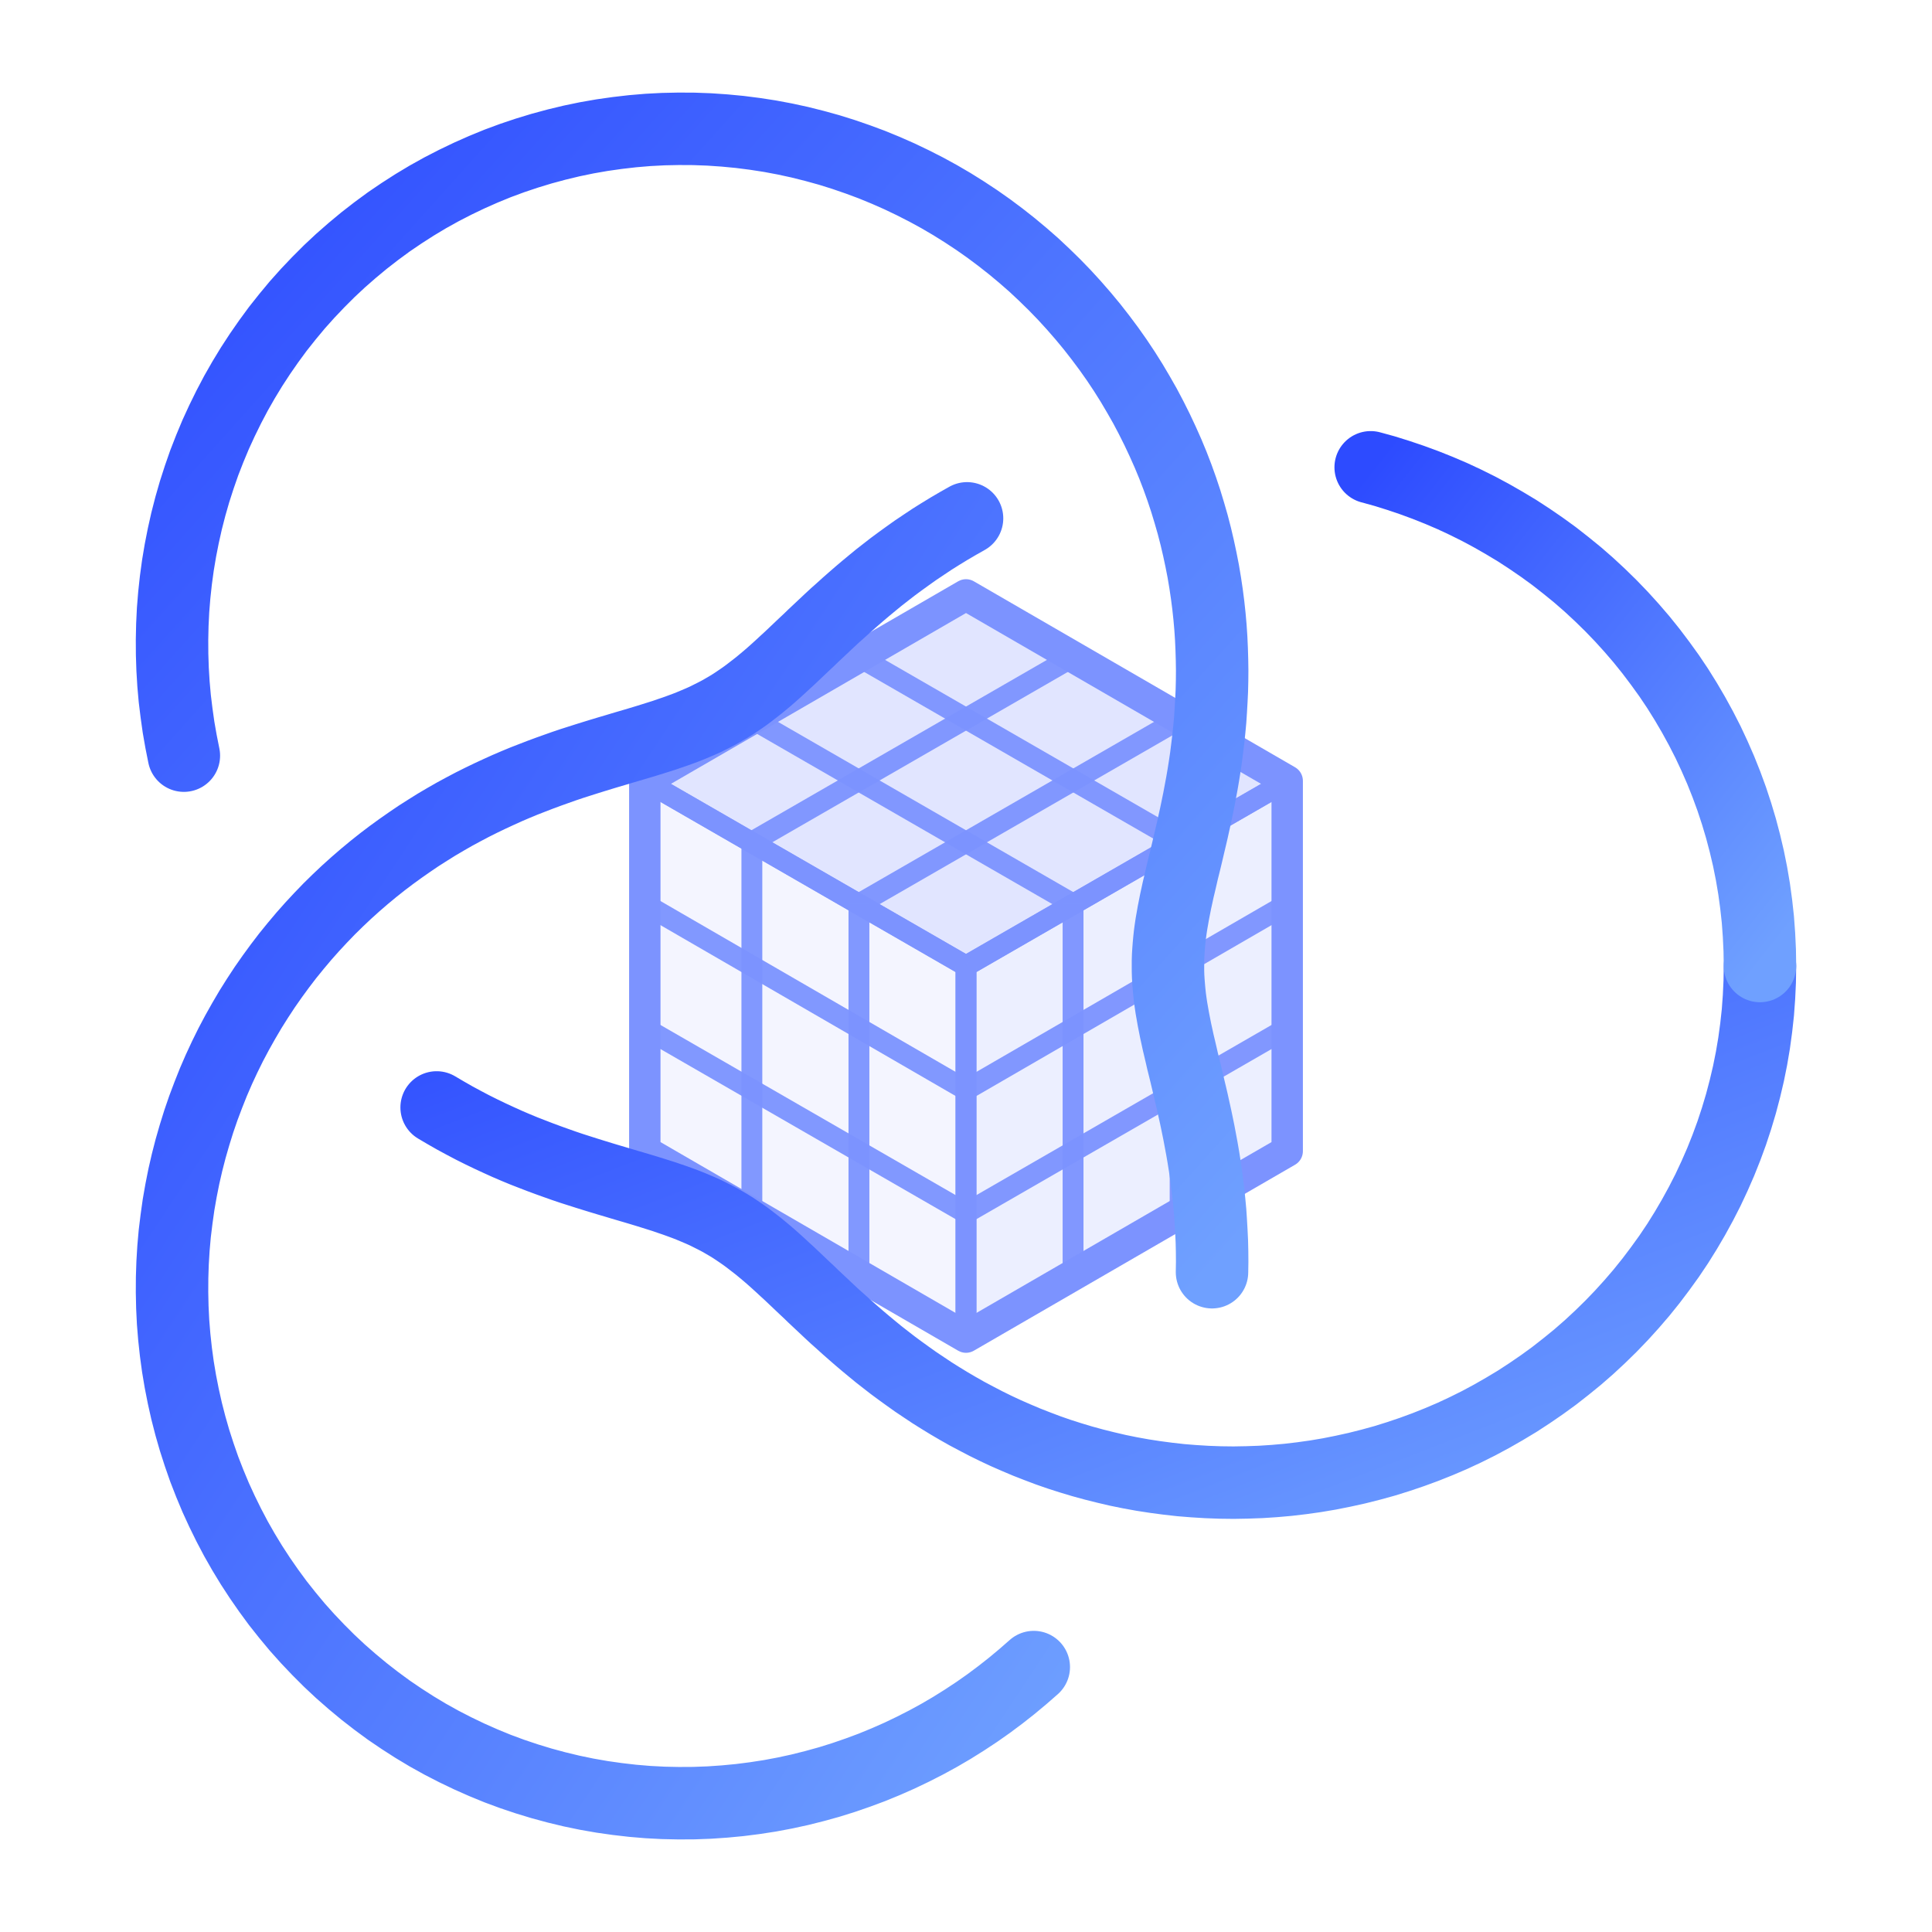
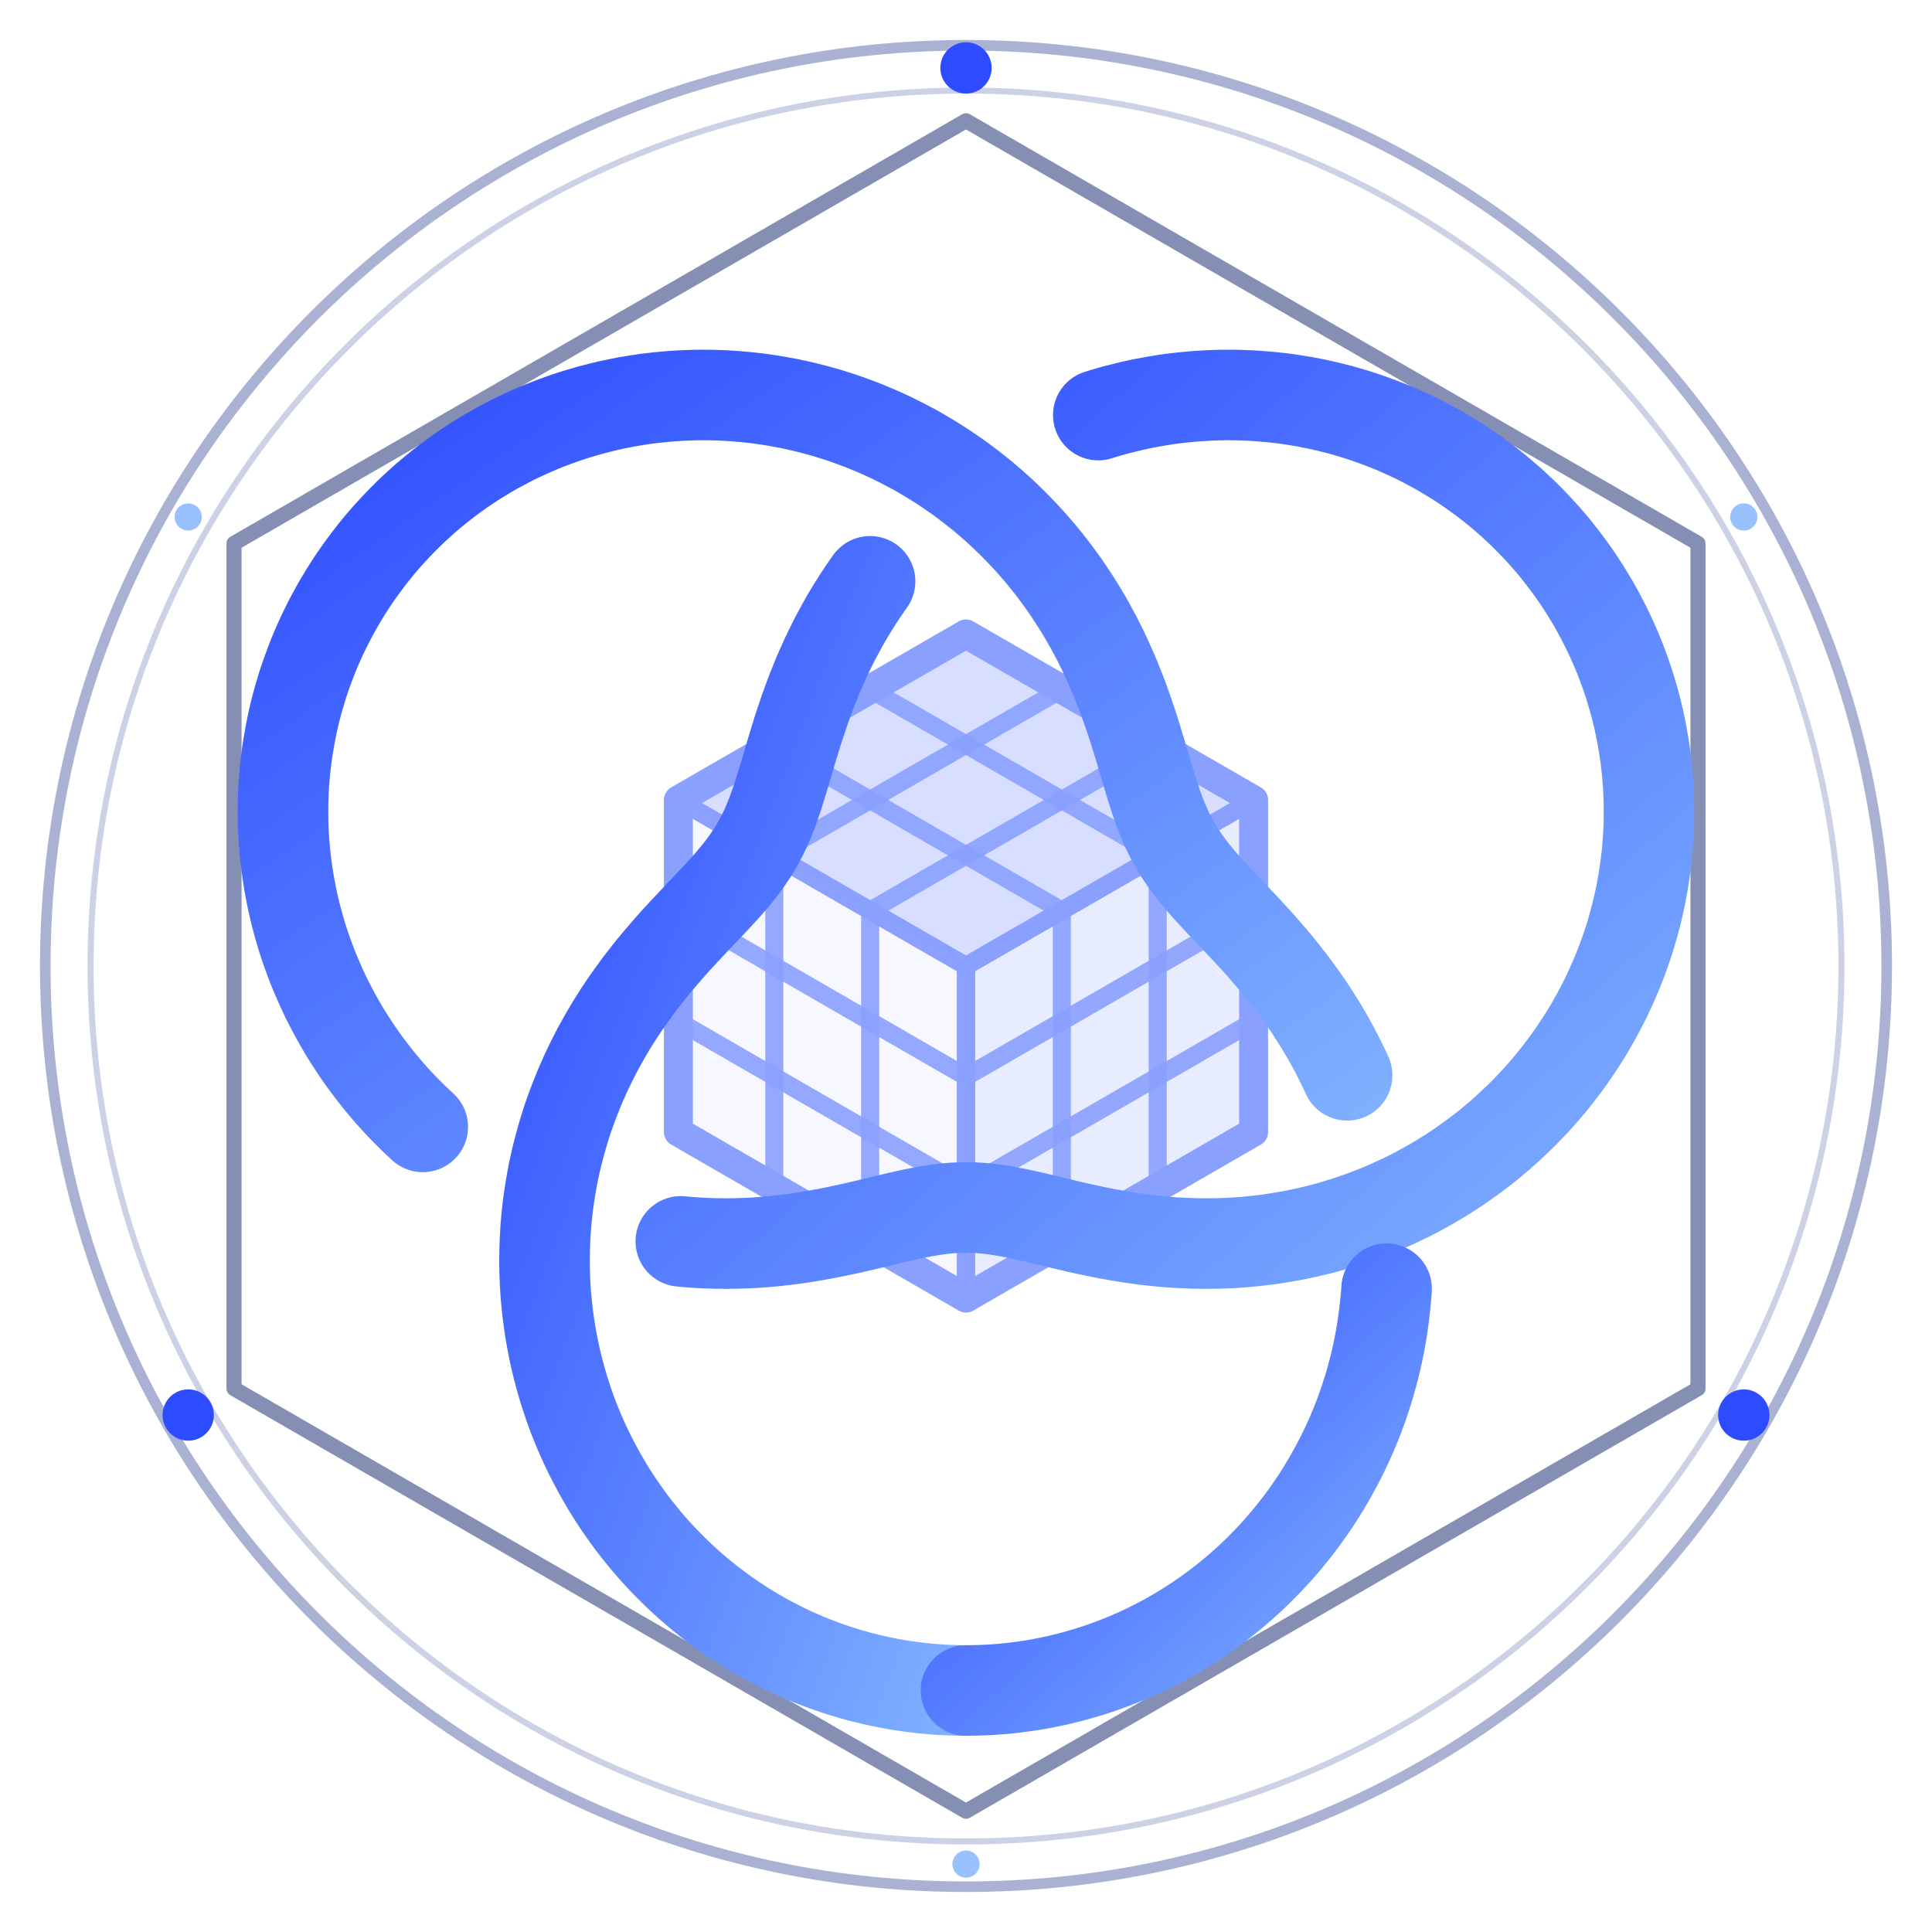
- <svg xmlns="http://www.w3.org/2000/svg" viewBox="0 0 240 240" width="240" height="240" role="img" aria-label="KNOTstore — MacroCube nested in a trefoil">
+ <svg xmlns="http://www.w3.org/2000/svg" viewBox="0 0 256 256" width="256" height="256">
  <defs>
    <linearGradient id="kg" x1="0" y1="0" x2="1" y2="1">
      <stop offset="0" stop-color="#2D4BFF" />
-       <stop offset="1" stop-color="#6FA0FF" />
+       <stop offset="1" stop-color="#7FB0FF" />
    </linearGradient>
  </defs>
-   <polygon points="120.0,73.9 159.9,97.0 120.0,120.0 80.1,97.0" fill="#3D5BFF" opacity="0.16" />
-   <polygon points="159.9,97.0 159.9,143.0 120.0,166.1 120.0,120.0" fill="#3D5BFF" opacity="0.1" />
-   <polygon points="80.1,97.0 120.0,120.0 120.0,166.1 80.1,143.0" fill="#3D5BFF" opacity="0.06" />
-   <path d="M120.0 73.9 L80.1 97.0" stroke="#7C93FF" stroke-width="2.592" opacity="0.95" />
-   <path d="M120.0 73.9 L159.9 97.0" stroke="#7C93FF" stroke-width="2.592" opacity="0.95" />
-   <path d="M133.3 81.6 L93.4 104.6" stroke="#7C93FF" stroke-width="2.592" opacity="0.95" />
-   <path d="M106.7 81.6 L146.6 104.6" stroke="#7C93FF" stroke-width="2.592" opacity="0.95" />
-   <path d="M146.6 89.3 L106.7 112.3" stroke="#7C93FF" stroke-width="2.592" opacity="0.95" />
-   <path d="M93.4 89.3 L133.3 112.3" stroke="#7C93FF" stroke-width="2.592" opacity="0.95" />
-   <path d="M159.9 97.0 L120.0 120.0" stroke="#7C93FF" stroke-width="2.592" opacity="0.95" />
-   <path d="M80.1 97.0 L120.0 120.0" stroke="#7C93FF" stroke-width="2.592" opacity="0.95" />
-   <path d="M159.9 97.0 L120.0 120.0" stroke="#7C93FF" stroke-width="2.592" opacity="0.95" />
-   <path d="M159.9 97.0 L159.9 143.0" stroke="#7C93FF" stroke-width="2.592" opacity="0.95" />
-   <path d="M159.9 112.3 L120.0 135.4" stroke="#7C93FF" stroke-width="2.592" opacity="0.95" />
-   <path d="M146.6 104.6 L146.6 150.7" stroke="#7C93FF" stroke-width="2.592" opacity="0.95" />
-   <path d="M159.9 127.7 L120.0 150.7" stroke="#7C93FF" stroke-width="2.592" opacity="0.95" />
-   <path d="M133.3 112.3 L133.3 158.4" stroke="#7C93FF" stroke-width="2.592" opacity="0.95" />
-   <path d="M159.9 143.0 L120.0 166.1" stroke="#7C93FF" stroke-width="2.592" opacity="0.95" />
-   <path d="M120.0 120.0 L120.0 166.1" stroke="#7C93FF" stroke-width="2.592" opacity="0.95" />
-   <path d="M80.1 97.0 L80.1 143.0" stroke="#7C93FF" stroke-width="2.592" opacity="0.95" />
-   <path d="M80.1 97.0 L120.0 120.0" stroke="#7C93FF" stroke-width="2.592" opacity="0.95" />
-   <path d="M93.4 104.6 L93.4 150.7" stroke="#7C93FF" stroke-width="2.592" opacity="0.95" />
-   <path d="M80.1 112.3 L120.0 135.4" stroke="#7C93FF" stroke-width="2.592" opacity="0.95" />
-   <path d="M106.7 112.3 L106.7 158.4" stroke="#7C93FF" stroke-width="2.592" opacity="0.95" />
-   <path d="M80.1 127.7 L120.0 150.7" stroke="#7C93FF" stroke-width="2.592" opacity="0.95" />
-   <path d="M120.0 120.0 L120.0 166.1" stroke="#7C93FF" stroke-width="2.592" opacity="0.95" />
-   <path d="M80.1 143.0 L120.0 166.1" stroke="#7C93FF" stroke-width="2.592" opacity="0.95" />
-   <polygon points="120.0,73.9 159.9,97.0 159.9,143.0 120.0,166.1 80.1,143.0 80.1,97.0" fill="none" stroke="#7C93FF" stroke-width="3.9" stroke-linejoin="round" />
-   <path d="M218.63 120.00L218.60 121.93L218.51 123.85L218.37 125.77L218.16 127.68L217.90 129.59L217.58 131.48L217.20 133.37L216.76 135.24L216.27 137.10L215.72 138.94L215.12 140.76L214.46 142.56L213.75 144.34L212.98 146.10L212.17 147.83L211.30 149.53L210.38 151.21L209.42 152.85L208.41 154.47L207.35 156.05L206.24 157.59L205.10 159.10L203.91 160.58L202.68 162.01L201.41 163.41L200.10 164.77L198.76 166.08L197.38 167.36L195.97 168.59L194.52 169.77L193.05 170.92L191.55 172.01L190.02 173.06L188.47 174.07L186.89 175.02L185.30 175.93L183.68 176.80L182.05 177.61L180.40 178.38L178.74 179.09L177.06 179.76L175.37 180.38L173.68 180.95L171.98 181.48L170.27 181.95L168.56 182.38L166.84 182.76L165.13 183.10L163.41 183.39L161.70 183.63L160.00 183.83L158.30 183.98L156.61 184.09L154.92 184.15L153.25 184.18L151.59 184.16L149.94 184.10L148.31 184.00L146.69 183.87L145.09 183.69L143.50 183.48L141.94 183.24L140.39 182.96L138.87 182.65L137.37 182.30L135.89 181.93L134.43 181.53L133.00 181.10L131.59 180.65L130.21 180.17L128.86 179.66L127.53 179.14L126.23 178.59L124.95 178.03L123.71 177.45L122.49 176.85L121.30 176.23L120.13 175.61L119.00 174.97L117.89 174.32L116.81 173.66L115.76 173.00L114.74 172.32L113.74 171.65L112.77 170.96L111.83 170.28L110.91 169.60L110.02 168.91L109.15 168.23L108.31 167.54L107.49 166.86L106.70 166.19L105.93 165.52L105.18 164.86L104.45 164.20L103.73 163.56L103.04 162.92L102.37 162.29L101.71 161.67L101.07 161.07L100.45 160.47L99.83 159.89L99.23 159.32L98.65 158.77L98.07 158.22L97.50 157.70L96.94 157.18L96.39 156.68L95.85 156.20L95.31 155.73L94.77 155.28L94.24 154.84L93.70 154.42L93.17 154.01L92.64 153.61L92.10 153.23L91.57 152.87L91.03 152.51L90.48 152.17L89.93 151.85L89.37 151.53L88.80 151.23L88.22 150.94L87.64 150.65L87.04 150.38L86.43 150.12L85.81 149.86L85.18 149.61L84.53 149.37L83.87 149.13L83.19 148.90L82.50 148.66L81.80 148.44L81.07 148.21L80.33 147.98L79.57 147.75L78.80 147.52L78.01 147.29L77.20 147.05L76.37 146.80L75.52 146.55L74.66 146.29L73.78 146.02L72.88 145.74L71.97 145.45L71.03 145.15L70.08 144.83L69.12 144.49L68.14 144.14L67.14 143.77L66.13 143.38L65.10 142.98L64.06 142.55L63.01 142.10L61.95 141.62L60.87 141.12L59.79 140.60L58.69 140.05L57.59 139.47L56.48 138.87L55.36 138.23L54.24 137.57" fill="none" stroke="url(#kg)" stroke-width="9.00" stroke-linecap="round" stroke-linejoin="round" />
-   <path d="M22.84 93.87L22.49 92.11L22.18 90.34L21.93 88.56L21.71 86.76L21.55 84.95L21.44 83.13L21.38 81.30L21.37 79.46L21.41 77.62L21.50 75.77L21.65 73.92L21.85 72.07L22.10 70.23L22.41 68.38L22.77 66.55L23.18 64.72L23.65 62.89L24.17 61.08L24.75 59.28L25.37 57.50L26.06 55.73L26.79 53.98L27.58 52.26L28.42 50.55L29.31 48.86L30.25 47.21L31.24 45.58L32.29 43.97L33.38 42.40L34.51 40.86L35.70 39.36L36.93 37.88L38.21 36.45L39.53 35.06L40.89 33.70L42.29 32.39L43.74 31.12L45.22 29.89L46.74 28.71L48.29 27.57L49.88 26.49L51.50 25.45L53.15 24.46L54.84 23.52L56.55 22.64L58.28 21.81L60.04 21.03L61.82 20.30L63.63 19.63L65.45 19.02L67.29 18.46L69.14 17.96L71.01 17.51L72.89 17.12L74.78 16.79L76.68 16.52L78.58 16.30L80.48 16.14L82.39 16.04L84.30 16.00L86.21 16.01L88.11 16.08L90.01 16.21L91.90 16.39L93.78 16.63L95.66 16.92L97.52 17.27L99.36 17.67L101.19 18.13L103.00 18.63L104.79 19.19L106.56 19.80L108.31 20.45L110.04 21.16L111.74 21.91L113.41 22.71L115.06 23.55L116.67 24.43L118.26 25.36L119.81 26.33L121.34 27.34L122.82 28.38L124.28 29.47L125.69 30.58L127.07 31.73L128.42 32.91L129.72 34.13L130.99 35.37L132.22 36.64L133.40 37.93L134.55 39.25L135.66 40.59L136.72 41.95L137.75 43.33L138.73 44.72L139.67 46.13L140.57 47.56L141.42 49.00L142.24 50.44L143.01 51.90L143.74 53.36L144.43 54.83L145.09 56.31L145.70 57.78L146.27 59.26L146.80 60.74L147.29 62.21L147.74 63.69L148.16 65.15L148.54 66.62L148.88 68.07L149.19 69.52L149.47 70.95L149.71 72.38L149.92 73.79L150.10 75.19L150.25 76.58L150.37 77.95L150.46 79.30L150.52 80.64L150.56 81.96L150.58 83.26L150.57 84.54L150.54 85.81L150.48 87.05L150.41 88.27L150.33 89.48L150.22 90.66L150.10 91.81L149.96 92.95L149.82 94.07L149.66 95.16L149.49 96.23L149.31 97.28L149.12 98.30L148.93 99.31L148.73 100.29L148.53 101.25L148.32 102.19L148.12 103.10L147.91 104.00L147.70 104.88L147.50 105.74L147.30 106.58L147.10 107.40L146.90 108.20L146.72 108.99L146.54 109.76L146.36 110.51L146.20 111.25L146.04 111.98L145.90 112.69L145.76 113.40L145.64 114.09L145.52 114.77L145.42 115.44L145.33 116.11L145.26 116.77L145.20 117.42L145.15 118.07L145.11 118.71L145.09 119.36L145.09 120.00L145.09 120.64L145.11 121.29L145.15 121.93L145.20 122.58L145.26 123.23L145.33 123.89L145.42 124.56L145.52 125.23L145.64 125.91L145.76 126.60L145.90 127.31L146.04 128.02L146.20 128.75L146.36 129.49L146.54 130.24L146.72 131.01L146.90 131.80L147.10 132.60L147.30 133.42L147.50 134.26L147.70 135.12L147.91 136.00L148.12 136.90L148.32 137.81L148.53 138.75L148.73 139.71L148.93 140.69L149.12 141.70L149.31 142.72L149.49 143.77L149.66 144.84L149.82 145.93L149.96 147.05L150.10 148.19L150.22 149.34L150.33 150.52L150.41 151.73L150.48 152.95L150.54 154.19L150.57 155.46L150.58 156.74L150.56 158.04" fill="none" stroke="url(#kg)" stroke-width="9.00" stroke-linecap="round" stroke-linejoin="round" />
-   <path d="M128.42 207.09L127.07 208.27L125.69 209.42L124.28 210.53L122.82 211.62L121.34 212.66L119.81 213.67L118.26 214.64L116.67 215.57L115.06 216.45L113.41 217.29L111.74 218.09L110.04 218.84L108.31 219.55L106.56 220.20L104.79 220.81L103.00 221.37L101.19 221.87L99.36 222.33L97.52 222.73L95.66 223.08L93.78 223.37L91.90 223.61L90.01 223.79L88.11 223.92L86.21 223.99L84.30 224.00L82.39 223.96L80.48 223.86L78.58 223.70L76.68 223.48L74.78 223.21L72.89 222.88L71.01 222.49L69.14 222.04L67.29 221.54L65.45 220.98L63.63 220.37L61.82 219.70L60.04 218.97L58.28 218.19L56.55 217.36L54.84 216.48L53.15 215.54L51.50 214.55L49.88 213.51L48.29 212.43L46.74 211.29L45.22 210.11L43.74 208.88L42.29 207.61L40.89 206.30L39.53 204.94L38.21 203.55L36.93 202.12L35.70 200.64L34.51 199.14L33.38 197.60L32.29 196.03L31.24 194.42L30.25 192.79L29.31 191.14L28.42 189.45L27.58 187.74L26.79 186.02L26.06 184.27L25.37 182.50L24.75 180.72L24.17 178.92L23.65 177.11L23.18 175.28L22.77 173.45L22.41 171.62L22.10 169.77L21.85 167.93L21.65 166.08L21.50 164.23L21.41 162.38L21.37 160.54L21.38 158.70L21.44 156.87L21.55 155.05L21.71 153.24L21.93 151.44L22.18 149.66L22.49 147.89L22.84 146.13L23.24 144.39L23.68 142.68L24.17 140.98L24.69 139.31L25.26 137.65L25.87 136.03L26.51 134.42L27.19 132.85L27.91 131.30L28.66 129.78L29.45 128.29L30.27 126.83L31.11 125.40L31.99 124.00L32.89 122.63L33.82 121.30L34.77 120.00L35.74 118.73L36.74 117.50L37.75 116.30L38.78 115.14L39.83 114.01L40.89 112.91L41.97 111.85L43.05 110.83L44.15 109.84L45.26 108.88L46.37 107.96L47.49 107.07L48.61 106.22L49.74 105.40L50.87 104.61L51.99 103.85L53.12 103.13L54.24 102.43L55.36 101.77L56.48 101.13L57.59 100.53L58.69 99.95L59.79 99.40L60.87 98.88L61.95 98.38L63.01 97.90L64.06 97.45L65.10 97.02L66.13 96.62L67.14 96.23L68.14 95.86L69.12 95.51L70.08 95.17L71.03 94.85L71.97 94.55L72.88 94.26L73.78 93.98L74.66 93.71L75.52 93.45L76.37 93.20L77.20 92.95L78.01 92.71L78.80 92.48L79.57 92.25L80.33 92.02L81.07 91.79L81.80 91.56L82.50 91.34L83.19 91.10L83.87 90.87L84.53 90.63L85.18 90.39L85.81 90.14L86.43 89.88L87.04 89.62L87.64 89.35L88.22 89.06L88.80 88.77L89.37 88.47L89.93 88.15L90.48 87.83L91.03 87.49L91.57 87.13L92.10 86.77L92.64 86.39L93.17 85.99L93.70 85.58L94.24 85.16L94.77 84.72L95.31 84.27L95.85 83.80L96.39 83.32L96.94 82.82L97.50 82.30L98.07 81.78L98.65 81.23L99.23 80.68L99.83 80.11L100.45 79.53L101.07 78.93L101.71 78.33L102.37 77.71L103.04 77.08L103.73 76.44L104.45 75.80L105.18 75.14L105.93 74.48L106.70 73.81L107.49 73.14L108.31 72.46L109.15 71.77L110.02 71.09L110.91 70.40L111.83 69.72L112.77 69.04L113.74 68.35L114.74 67.68L115.76 67.00L116.81 66.34L117.89 65.68L119.00 65.03L120.13 64.39" fill="none" stroke="url(#kg)" stroke-width="9.00" stroke-linecap="round" stroke-linejoin="round" />
-   <path d="M170.27 58.05L171.98 58.52L173.68 59.05L175.37 59.62L177.06 60.24L178.74 60.91L180.40 61.62L182.05 62.39L183.68 63.20L185.30 64.07L186.89 64.98L188.47 65.93L190.02 66.94L191.55 67.99L193.05 69.08L194.52 70.23L195.97 71.41L197.38 72.64L198.76 73.92L200.10 75.23L201.41 76.59L202.68 77.99L203.91 79.42L205.10 80.90L206.24 82.41L207.35 83.95L208.41 85.53L209.42 87.15L210.38 88.79L211.30 90.47L212.17 92.17L212.98 93.90L213.75 95.66L214.46 97.44L215.12 99.24L215.72 101.06L216.27 102.90L216.76 104.76L217.20 106.63L217.58 108.52L217.90 110.41L218.16 112.32L218.37 114.23L218.51 116.15L218.60 118.07L218.63 120.00" fill="none" stroke="url(#kg)" stroke-width="9.00" stroke-linecap="round" stroke-linejoin="round" />
+   <circle cx="128.0" cy="128.0" r="122.0" fill="none" stroke="#5566AA" stroke-width="1.4" opacity="0.5" />
+   <circle cx="128.0" cy="128.0" r="116.0" fill="none" stroke="#5566AA" stroke-width="0.8" opacity="0.3" />
+   <circle cx="128.00" cy="9.00" r="3.4" fill="#2D4BFF" />
+   <circle cx="231.06" cy="187.50" r="3.4" fill="#2D4BFF" />
+   <circle cx="24.94" cy="187.50" r="3.4" fill="#2D4BFF" />
+   <circle cx="231.06" cy="68.50" r="1.8" fill="#7FB0FF" opacity="0.8" />
+   <circle cx="128.00" cy="247.00" r="1.8" fill="#7FB0FF" opacity="0.8" />
+   <circle cx="24.94" cy="68.50" r="1.8" fill="#7FB0FF" opacity="0.8" />
+   <polygon points="128.00,16.00 224.99,72.00 224.99,184.00 128.00,240.00 31.01,184.00 31.01,72.00" fill="none" stroke="#6673A0" stroke-width="2" stroke-linejoin="round" opacity="0.8" />
+   <polygon points="128.00,84.00 166.11,106.00 128.00,128.00 89.89,106.00" fill="#3D5BFF" opacity="0.2" />
+   <polygon points="166.11,106.00 166.11,150.00 128.00,172.00 128.00,128.00" fill="#3D5BFF" opacity="0.12" />
+   <polygon points="89.89,106.00 128.00,128.00 128.00,172.00 89.89,150.00" fill="#3D5BFF" opacity="0.05" />
+   <path d="M128.00 84.00 L89.89 106.00" stroke="#8AA0FF" stroke-width="2.4" opacity="0.9" />
+   <path d="M128.00 84.00 L166.11 106.00" stroke="#8AA0FF" stroke-width="2.4" opacity="0.9" />
+   <path d="M140.70 91.33 L102.60 113.33" stroke="#8AA0FF" stroke-width="2.4" opacity="0.9" />
+   <path d="M115.30 91.33 L153.40 113.33" stroke="#8AA0FF" stroke-width="2.4" opacity="0.9" />
+   <path d="M153.40 98.67 L115.30 120.67" stroke="#8AA0FF" stroke-width="2.4" opacity="0.9" />
+   <path d="M102.60 98.67 L140.70 120.67" stroke="#8AA0FF" stroke-width="2.4" opacity="0.9" />
+   <path d="M166.11 106.00 L128.00 128.00" stroke="#8AA0FF" stroke-width="2.4" opacity="0.9" />
+   <path d="M89.89 106.00 L128.00 128.00" stroke="#8AA0FF" stroke-width="2.4" opacity="0.9" />
+   <path d="M166.11 106.00 L128.00 128.00" stroke="#8AA0FF" stroke-width="2.4" opacity="0.9" />
+   <path d="M166.11 106.00 L166.11 150.00" stroke="#8AA0FF" stroke-width="2.4" opacity="0.9" />
+   <path d="M166.11 120.67 L128.00 142.67" stroke="#8AA0FF" stroke-width="2.4" opacity="0.9" />
+   <path d="M153.40 113.33 L153.40 157.33" stroke="#8AA0FF" stroke-width="2.4" opacity="0.9" />
+   <path d="M166.11 135.33 L128.00 157.33" stroke="#8AA0FF" stroke-width="2.4" opacity="0.9" />
+   <path d="M140.70 120.67 L140.70 164.67" stroke="#8AA0FF" stroke-width="2.4" opacity="0.9" />
+   <path d="M166.11 150.00 L128.00 172.00" stroke="#8AA0FF" stroke-width="2.4" opacity="0.9" />
+   <path d="M128.00 128.00 L128.00 172.00" stroke="#8AA0FF" stroke-width="2.4" opacity="0.9" />
+   <path d="M89.89 106.00 L89.89 150.00" stroke="#8AA0FF" stroke-width="2.4" opacity="0.9" />
+   <path d="M89.89 106.00 L128.00 128.00" stroke="#8AA0FF" stroke-width="2.4" opacity="0.9" />
+   <path d="M102.60 113.33 L102.60 157.33" stroke="#8AA0FF" stroke-width="2.4" opacity="0.9" />
+   <path d="M89.89 120.67 L128.00 142.67" stroke="#8AA0FF" stroke-width="2.4" opacity="0.9" />
+   <path d="M115.30 120.67 L115.30 164.67" stroke="#8AA0FF" stroke-width="2.4" opacity="0.9" />
+   <path d="M89.89 135.33 L128.00 157.33" stroke="#8AA0FF" stroke-width="2.4" opacity="0.9" />
+   <path d="M128.00 128.00 L128.00 172.00" stroke="#8AA0FF" stroke-width="2.4" opacity="0.9" />
+   <path d="M89.89 150.00 L128.00 172.00" stroke="#8AA0FF" stroke-width="2.4" opacity="0.9" />
+   <polygon points="128.00,84.00 166.11,106.00 166.11,150.00 128.00,172.00 89.89,150.00 89.89,106.00" fill="none" stroke="#8AA0FF" stroke-width="3.84" stroke-linejoin="round" />
+   <path d="M128.00 224.00L127.16 223.99L126.32 223.97L125.49 223.94L124.65 223.90L123.82 223.84L122.98 223.77L122.15 223.69L121.32 223.59L120.49 223.48L119.66 223.36L118.83 223.23L118.01 223.08L117.18 222.92L116.37 222.75L115.55 222.57L114.74 222.37L113.93 222.17L113.12 221.94L112.32 221.71L111.52 221.47L110.72 221.21L109.93 220.94L109.15 220.66L108.37 220.37L107.59 220.07L106.82 219.75L106.05 219.42L105.29 219.09L104.53 218.74L103.78 218.38L103.04 218.00L102.30 217.62L101.57 217.23L100.84 216.82L100.12 216.41L99.41 215.98L98.71 215.55L98.01 215.10L97.32 214.65L96.63 214.18L95.96 213.71L95.29 213.22L94.63 212.73L93.97 212.22L93.33 211.71L92.69 211.19L92.06 210.66L91.44 210.12L90.83 209.57L90.22 209.01L89.63 208.45L89.04 207.87L88.47 207.29L87.90 206.71L87.34 206.11L86.79 205.51L86.25 204.90L85.72 204.28L85.20 203.65L84.69 203.02L84.18 202.38L83.69 201.74L83.21 201.09L82.74 200.43L82.28 199.77L81.82 199.10L81.38 198.43L80.95 197.75L80.53 197.07L80.12 196.38L79.72 195.69L79.33 194.99L78.95 194.29L78.58 193.59L78.22 192.88L77.87 192.17L77.53 191.45L77.20 190.73L76.88 190.01L76.58 189.28L76.28 188.56L75.99 187.83L75.72 187.09L75.45 186.36L75.20 185.62L74.96 184.88L74.72 184.14L74.50 183.40L74.29 182.66L74.09 181.91L73.89 181.17L73.71 180.42L73.54 179.68L73.38 178.93L73.23 178.19L73.09 177.44L72.96 176.70L72.84 175.95L72.73 175.21L72.63 174.46L72.54 173.72L72.46 172.98L72.39 172.24L72.32 171.50L72.27 170.76L72.23 170.03L72.20 169.29L72.17 168.56L72.16 167.83L72.15 167.10L72.16 166.38L72.17 165.66L72.19 164.94L72.22 164.22L72.26 163.51L72.30 162.80L72.36 162.10L72.42 161.39L72.49 160.70L72.57 160.00L72.66 159.31L72.76 158.62L72.86 157.94L72.97 157.26L73.09 156.59L73.21 155.92L73.34 155.25L73.48 154.59L73.63 153.93L73.78 153.28L73.94 152.64L74.11 152.00L74.28 151.36L74.46 150.73L74.64 150.10L74.83 149.48L75.02 148.87L75.22 148.26L75.43 147.65L75.64 147.06L75.86 146.46L76.08 145.88L76.31 145.30L76.54 144.72L76.77 144.15L77.01 143.59L77.26 143.03L77.50 142.48L77.75 141.93L78.01 141.39L78.27 140.86L78.53 140.33L78.80 139.81L79.06 139.30L79.33 138.79L79.61 138.29L79.89 137.79L80.16 137.30L80.45 136.81L80.73 136.34L81.01 135.86L81.30 135.40L81.59 134.94L81.88 134.48L82.17 134.03L82.47 133.59L82.76 133.15L83.06 132.72L83.35 132.30L83.65 131.88L83.95 131.47L84.25 131.06L84.54 130.66L84.84 130.26L85.14 129.87L85.44 129.49L85.74 129.11L86.03 128.73L86.33 128.36L86.63 128.00L86.92 127.64L87.22 127.29L87.51 126.94L87.81 126.60L88.10 126.26L88.39 125.92L88.68 125.59L88.96 125.27L89.25 124.95L89.53 124.63L89.82 124.32L90.10 124.02L90.38 123.71L90.65 123.41L90.93 123.12L91.20 122.83L91.47 122.54L91.74 122.26L92.00 121.98L92.26 121.70L92.52 121.42L92.78 121.15L93.04 120.89L93.29 120.62L93.54 120.36L93.78 120.10L94.03 119.84L94.27 119.59L94.50 119.34L94.74 119.09L94.97 118.84L95.20 118.59L95.42 118.35L95.64 118.11L95.86 117.87L96.08 117.63L96.29 117.39L96.50 117.15L96.70 116.92L96.91 116.68L97.10 116.45L97.30 116.22L97.49 115.98L97.68 115.75L97.87 115.52L98.05 115.29L98.23 115.06L98.41 114.82L98.58 114.59L98.75 114.36L98.92 114.13L99.08 113.90L99.24 113.66L99.40 113.43L99.55 113.19L99.71 112.96L99.86 112.72L100.00 112.48L100.15 112.24L100.29 112.00L100.43 111.76L100.56 111.51L100.69 111.27L100.83 111.02L100.95 110.77L101.08 110.52L101.20 110.26L101.33 110.01L101.45 109.75L101.56 109.49L101.68 109.23L101.79 108.96L101.91 108.69L102.02 108.42L102.12 108.15L102.23 107.87L102.34 107.59L102.44 107.31L102.55 107.02L102.65 106.73L102.75 106.44L102.85 106.14L102.96 105.84L103.06 105.54L103.16 105.23L103.25 104.92L103.35 104.61L103.45 104.29L103.55 103.97L103.65 103.65L103.75 103.32L103.85 102.99L103.95 102.66L104.05 102.32L104.15 101.97L104.25 101.63L104.36 101.28L104.46 100.92L104.57 100.56L104.68 100.20L104.78 99.84L104.89 99.47L105.01 99.09L105.12 98.72L105.24 98.33L105.35 97.95L105.48 97.56L105.60 97.17L105.72 96.77L105.85 96.37L105.98 95.97L106.12 95.56L106.26 95.15L106.40 94.73L106.54 94.31L106.69 93.89L106.84 93.47L106.99 93.04L107.15 92.61L107.31 92.17L107.48 91.73L107.65 91.29L107.83 90.85L108.01 90.40L108.19 89.95L108.38 89.49L108.57 89.04L108.77 88.58L108.98 88.12L109.19 87.65L109.40 87.18L109.62 86.72L109.84 86.25L110.08 85.77L110.31 85.30L110.55 84.82L110.80 84.34L111.06 83.86L111.32 83.38L111.58 82.89L111.86 82.41L112.13 81.92L112.42 81.44L112.71 80.95L113.01 80.46L113.32 79.97L113.63 79.48L113.95 78.99L114.27 78.50L114.61 78.01L114.94 77.52L115.29 77.03" fill="none" stroke="url(#kg)" stroke-width="12" stroke-linecap="round" stroke-linejoin="round" />
+   <path d="M145.53 55.00L146.26 54.77L146.99 54.56L147.73 54.35L148.48 54.16L149.23 53.97L149.98 53.79L150.74 53.62L151.50 53.46L152.27 53.32L153.04 53.18L153.81 53.05L154.58 52.93L155.36 52.82L156.14 52.73L156.93 52.64L157.71 52.57L158.50 52.50L159.30 52.45L160.09 52.40L160.88 52.37L161.68 52.35L162.48 52.34L163.28 52.34L164.08 52.35L164.88 52.38L165.69 52.41L166.49 52.46L167.29 52.52L168.10 52.59L168.90 52.67L169.71 52.76L170.51 52.86L171.31 52.98L172.12 53.11L172.92 53.24L173.72 53.40L174.52 53.56L175.31 53.73L176.11 53.92L176.90 54.12L177.69 54.32L178.48 54.55L179.27 54.78L180.05 55.02L180.84 55.28L181.61 55.55L182.39 55.83L183.16 56.12L183.93 56.42L184.69 56.73L185.45 57.06L186.20 57.40L186.95 57.74L187.70 58.10L188.44 58.47L189.17 58.86L189.90 59.25L190.63 59.65L191.35 60.07L192.06 60.50L192.77 60.93L193.47 61.38L194.16 61.84L194.85 62.31L195.53 62.79L196.20 63.28L196.87 63.78L197.53 64.29L198.18 64.81L198.82 65.34L199.46 65.88L200.09 66.43L200.70 66.99L201.32 67.56L201.92 68.14L202.51 68.73L203.10 69.33L203.67 69.93L204.24 70.55L204.80 71.17L205.35 71.80L205.89 72.44L206.41 73.09L206.93 73.75L207.44 74.42L207.94 75.09L208.43 75.77L208.91 76.46L209.38 77.15L209.83 77.85L210.28 78.56L210.71 79.28L211.14 80.00L211.55 80.73L211.95 81.46L212.34 82.20L212.72 82.95L213.09 83.70L213.45 84.46L213.79 85.22L214.13 85.99L214.45 86.77L214.76 87.54L215.05 88.33L215.34 89.11L215.61 89.90L215.88 90.70L216.12 91.50L216.36 92.30L216.59 93.11L216.80 93.91L217.00 94.72L217.19 95.54L217.36 96.36L217.52 97.17L217.67 98.00L217.81 98.82L217.94 99.64L218.05 100.47L218.15 101.30L218.24 102.12L218.31 102.95L218.38 103.78L218.43 104.61L218.46 105.44L218.49 106.28L218.50 107.11L218.50 107.94L218.49 108.77L218.47 109.59L218.43 110.42L218.38 111.25L218.32 112.07L218.25 112.90L218.16 113.72L218.06 114.54L217.95 115.36L217.83 116.17L217.70 116.99L217.55 117.80L217.40 118.60L217.23 119.41L217.05 120.21L216.86 121.01L216.65 121.80L216.44 122.59L216.21 123.38L215.98 124.16L215.73 124.94L215.47 125.71L215.20 126.48L214.92 127.24L214.63 128.00L214.33 128.75L214.01 129.50L213.69 130.24L213.36 130.98L213.02 131.71L212.67 132.44L212.30 133.16L211.93 133.87L211.55 134.58L211.16 135.28L210.76 135.97L210.36 136.66L209.94 137.34L209.51 138.01L209.08 138.67L208.64 139.33L208.19 139.98L207.73 140.63L207.26 141.26L206.78 141.89L206.30 142.51L205.81 143.13L205.32 143.73L204.81 144.33L204.30 144.92L203.78 145.50L203.26 146.07L202.73 146.63L202.19 147.19L201.65 147.73L201.10 148.27L200.54 148.80L199.98 149.32L199.42 149.83L198.85 150.34L198.27 150.83L197.69 151.32L197.11 151.80L196.52 152.26L195.92 152.72L195.33 153.17L194.72 153.61L194.12 154.04L193.51 154.47L192.90 154.88L192.28 155.29L191.66 155.68L191.04 156.07L190.42 156.44L189.79 156.81L189.16 157.17L188.53 157.52L187.90 157.86L187.26 158.20L186.63 158.52L185.99 158.83L185.35 159.14L184.71 159.43L184.07 159.72L183.43 160.00L182.78 160.27L182.14 160.53L181.50 160.78L180.85 161.03L180.21 161.26L179.57 161.49L178.93 161.71L178.29 161.92L177.64 162.12L177.00 162.31L176.37 162.50L175.73 162.68L175.09 162.85L174.46 163.01L173.82 163.16L173.19 163.31L172.56 163.44L171.93 163.58L171.31 163.70L170.68 163.81L170.06 163.92L169.44 164.03L168.83 164.12L168.21 164.21L167.60 164.29L166.99 164.36L166.39 164.43L165.79 164.49L165.19 164.55L164.60 164.60L164.00 164.64L163.42 164.68L162.83 164.71L162.25 164.73L161.68 164.75L161.10 164.77L160.53 164.77L159.97 164.78L159.41 164.78L158.85 164.77L158.30 164.76L157.75 164.74L157.21 164.72L156.67 164.70L156.14 164.67L155.61 164.64L155.08 164.60L154.56 164.56L154.05 164.52L153.54 164.47L153.03 164.42L152.53 164.36L152.03 164.31L151.54 164.25L151.05 164.18L150.57 164.12L150.09 164.05L149.62 163.98L149.15 163.90L148.69 163.83L148.23 163.75L147.77 163.67L147.33 163.59L146.88 163.51L146.44 163.43L146.01 163.34L145.58 163.26L145.15 163.17L144.73 163.08L144.32 162.99L143.91 162.91L143.50 162.82L143.10 162.73L142.70 162.64L142.31 162.55L141.92 162.46L141.54 162.37L141.16 162.28L140.78 162.19L140.41 162.10L140.04 162.01L139.68 161.92L139.32 161.84L138.97 161.75L138.61 161.67L138.27 161.58L137.92 161.50L137.58 161.42L137.25 161.34L136.91 161.26L136.58 161.19L136.26 161.11L135.93 161.04L135.61 160.97L135.29 160.90L134.98 160.83L134.67 160.77L134.36 160.71L134.05 160.65L133.75 160.59L133.44 160.53L133.14 160.48L132.85 160.43L132.55 160.38L132.26 160.34L131.97 160.29L131.67 160.25L131.39 160.22L131.10 160.18L130.81 160.15L130.53 160.12L130.24 160.10L129.96 160.07L129.68 160.05L129.40 160.04L129.12 160.02L128.84 160.01L128.56 160.01L128.28 160.00L128.00 160.00L127.72 160.00L127.44 160.01L127.16 160.01L126.88 160.02L126.60 160.04L126.32 160.05L126.04 160.07L125.76 160.10L125.47 160.12L125.19 160.15L124.90 160.18L124.61 160.22L124.33 160.25L124.03 160.29L123.74 160.34L123.45 160.38L123.15 160.43L122.86 160.48L122.56 160.53L122.25 160.59L121.95 160.65L121.64 160.71L121.33 160.77L121.02 160.83L120.71 160.90L120.39 160.97L120.07 161.04L119.74 161.11L119.42 161.19L119.09 161.26L118.75 161.34L118.42 161.42L118.08 161.50L117.73 161.58L117.39 161.67L117.03 161.75L116.68 161.84L116.32 161.92L115.96 162.01L115.59 162.10L115.22 162.19L114.84 162.28L114.46 162.37L114.08 162.46L113.69 162.55L113.30 162.64L112.90 162.73L112.50 162.82L112.09 162.91L111.68 162.99L111.27 163.08L110.85 163.17L110.42 163.26L109.99 163.34L109.56 163.43L109.12 163.51L108.67 163.59L108.23 163.67L107.77 163.75L107.31 163.83L106.85 163.90L106.38 163.98L105.91 164.05L105.43 164.12L104.95 164.18L104.46 164.25L103.97 164.31L103.47 164.36L102.97 164.42L102.46 164.47L101.95 164.52L101.44 164.56L100.92 164.60L100.39 164.64L99.86 164.67L99.33 164.70L98.79 164.72L98.25 164.74L97.70 164.76L97.15 164.77L96.59 164.78L96.03 164.78L95.47 164.77L94.90 164.77L94.32 164.75L93.75 164.73L93.17 164.71L92.58 164.68L92.00 164.64L91.40 164.60L90.81 164.55L90.21 164.49" fill="none" stroke="url(#kg)" stroke-width="12" stroke-linecap="round" stroke-linejoin="round" />
+   <path d="M56.02 149.32L55.46 148.80L54.90 148.27L54.35 147.73L53.81 147.19L53.27 146.63L52.74 146.07L52.22 145.50L51.70 144.92L51.19 144.33L50.68 143.73L50.19 143.13L49.70 142.51L49.22 141.89L48.74 141.26L48.27 140.63L47.81 139.98L47.36 139.33L46.92 138.67L46.49 138.01L46.06 137.34L45.64 136.66L45.24 135.97L44.84 135.28L44.45 134.58L44.07 133.87L43.70 133.16L43.33 132.44L42.98 131.71L42.64 130.98L42.31 130.24L41.99 129.50L41.67 128.75L41.37 128.00L41.08 127.24L40.80 126.48L40.53 125.71L40.27 124.94L40.02 124.16L39.79 123.38L39.56 122.59L39.35 121.80L39.14 121.01L38.95 120.21L38.77 119.41L38.60 118.60L38.45 117.80L38.30 116.99L38.17 116.17L38.05 115.36L37.94 114.54L37.84 113.72L37.75 112.90L37.68 112.07L37.62 111.25L37.57 110.42L37.53 109.59L37.51 108.77L37.50 107.94L37.50 107.11L37.51 106.28L37.54 105.44L37.57 104.61L37.62 103.78L37.69 102.95L37.76 102.12L37.85 101.30L37.95 100.47L38.06 99.64L38.19 98.82L38.33 98.00L38.48 97.17L38.64 96.36L38.81 95.54L39.00 94.72L39.20 93.91L39.41 93.11L39.64 92.30L39.88 91.50L40.12 90.70L40.39 89.90L40.66 89.11L40.95 88.33L41.24 87.54L41.55 86.77L41.87 85.99L42.21 85.22L42.55 84.46L42.91 83.70L43.28 82.95L43.66 82.20L44.05 81.46L44.45 80.73L44.86 80.00L45.29 79.28L45.72 78.56L46.17 77.85L46.62 77.15L47.09 76.46L47.57 75.77L48.06 75.09L48.56 74.42L49.07 73.75L49.59 73.09L50.11 72.44L50.65 71.80L51.20 71.17L51.76 70.55L52.33 69.93L52.90 69.33L53.49 68.73L54.08 68.14L54.68 67.56L55.30 66.99L55.91 66.43L56.54 65.88L57.18 65.34L57.82 64.81L58.47 64.29L59.13 63.78L59.80 63.28L60.47 62.79L61.15 62.31L61.84 61.84L62.53 61.38L63.23 60.93L63.94 60.50L64.65 60.07L65.37 59.65L66.10 59.25L66.83 58.86L67.56 58.47L68.30 58.10L69.05 57.74L69.80 57.40L70.55 57.06L71.31 56.73L72.07 56.42L72.84 56.12L73.61 55.83L74.39 55.55L75.16 55.28L75.95 55.02L76.73 54.78L77.52 54.55L78.31 54.32L79.10 54.12L79.89 53.92L80.69 53.73L81.48 53.56L82.28 53.40L83.08 53.24L83.88 53.11L84.69 52.98L85.49 52.86L86.29 52.76L87.10 52.67L87.90 52.59L88.71 52.52L89.51 52.46L90.31 52.41L91.12 52.38L91.92 52.35L92.72 52.34L93.52 52.34L94.32 52.35L95.12 52.37L95.91 52.40L96.70 52.45L97.50 52.50L98.29 52.57L99.07 52.64L99.86 52.73L100.64 52.82L101.42 52.93L102.19 53.05L102.96 53.18L103.73 53.32L104.50 53.46L105.26 53.62L106.02 53.79L106.77 53.97L107.52 54.16L108.27 54.35L109.01 54.56L109.74 54.77L110.47 55.00L111.20 55.23L111.92 55.47L112.64 55.73L113.35 55.99L114.05 56.25L114.75 56.53L115.45 56.82L116.14 57.11L116.82 57.41L117.50 57.72L118.17 58.03L118.83 58.36L119.49 58.69L120.14 59.03L120.79 59.37L121.43 59.72L122.06 60.08L122.68 60.45L123.30 60.82L123.91 61.20L124.52 61.58L125.12 61.97L125.71 62.37L126.29 62.77L126.87 63.17L127.44 63.58L128.00 64.00L128.55 64.42L129.10 64.85L129.64 65.28L130.18 65.71L130.70 66.15L131.22 66.59L131.73 67.04L132.23 67.49L132.73 67.95L133.21 68.40L133.69 68.87L134.17 69.33L134.63 69.80L135.09 70.27L135.54 70.74L135.98 71.21L136.42 71.69L136.84 72.17L137.26 72.65L137.68 73.13L138.08 73.61L138.48 74.10L138.87 74.58L139.25 75.07L139.63 75.56L139.99 76.05L140.35 76.54L140.71 77.03L141.06 77.52L141.39 78.01L141.73 78.50L142.05 78.99L142.37 79.48L142.68 79.97L142.99 80.46L143.29 80.95L143.58 81.44L143.87 81.92L144.14 82.41L144.42 82.89L144.68 83.38L144.94 83.86L145.20 84.34L145.45 84.82L145.69 85.30L145.92 85.77L146.16 86.25L146.38 86.72L146.60 87.18L146.81 87.65L147.02 88.12L147.23 88.58L147.43 89.04L147.62 89.49L147.81 89.95L147.99 90.40L148.17 90.85L148.35 91.29L148.52 91.73L148.69 92.17L148.85 92.61L149.01 93.04L149.16 93.47L149.31 93.89L149.46 94.31L149.60 94.73L149.74 95.15L149.88 95.56L150.02 95.97L150.15 96.37L150.28 96.77L150.40 97.17L150.52 97.56L150.65 97.95L150.76 98.33L150.88 98.72L150.99 99.09L151.11 99.47L151.22 99.84L151.32 100.20L151.43 100.56L151.54 100.92L151.64 101.28L151.75 101.63L151.85 101.97L151.95 102.32L152.05 102.66L152.15 102.99L152.25 103.32L152.35 103.65L152.45 103.97L152.55 104.29L152.65 104.61L152.75 104.92L152.84 105.23L152.94 105.54L153.04 105.84L153.15 106.14L153.25 106.44L153.35 106.73L153.45 107.02L153.56 107.31L153.66 107.59L153.77 107.87L153.88 108.15L153.98 108.42L154.09 108.69L154.21 108.96L154.32 109.23L154.44 109.49L154.55 109.75L154.67 110.01L154.80 110.26L154.92 110.52L155.05 110.77L155.17 111.02L155.31 111.27L155.44 111.51L155.57 111.76L155.71 112.00L155.85 112.24L156.00 112.48L156.14 112.72L156.29 112.96L156.45 113.19L156.60 113.43L156.76 113.66L156.92 113.90L157.08 114.13L157.25 114.36L157.42 114.59L157.59 114.82L157.77 115.06L157.95 115.29L158.13 115.52L158.32 115.75L158.51 115.98L158.70 116.22L158.90 116.45L159.09 116.68L159.30 116.92L159.50 117.15L159.71 117.39L159.92 117.63L160.14 117.87L160.36 118.11L160.58 118.35L160.80 118.59L161.03 118.84L161.26 119.09L161.50 119.34L161.73 119.59L161.97 119.84L162.22 120.10L162.46 120.36L162.71 120.62L162.96 120.89L163.22 121.15L163.48 121.42L163.74 121.70L164.00 121.98L164.26 122.26L164.53 122.54L164.80 122.83L165.07 123.12L165.35 123.41L165.62 123.71L165.90 124.02L166.18 124.32L166.47 124.63L166.75 124.95L167.04 125.27L167.32 125.59L167.61 125.92L167.90 126.26L168.19 126.60L168.49 126.94L168.78 127.29L169.08 127.64L169.37 128.00L169.67 128.36L169.97 128.73L170.26 129.11L170.56 129.49L170.86 129.87L171.16 130.26L171.46 130.66L171.75 131.06L172.05 131.47L172.35 131.88L172.65 132.30L172.94 132.72L173.24 133.15L173.53 133.59L173.83 134.03L174.12 134.48L174.41 134.94L174.70 135.40L174.99 135.86L175.27 136.34L175.55 136.81L175.84 137.30L176.11 137.79L176.39 138.29L176.67 138.79L176.94 139.30L177.20 139.81L177.47 140.33L177.73 140.86L177.99 141.39L178.25 141.93L178.50 142.48" fill="none" stroke="url(#kg)" stroke-width="12" stroke-linecap="round" stroke-linejoin="round" />
+   <path d="M183.73 170.76L183.68 171.50L183.61 172.24L183.54 172.98L183.46 173.72L183.37 174.46L183.27 175.21L183.16 175.95L183.04 176.70L182.91 177.44L182.77 178.19L182.62 178.93L182.46 179.68L182.29 180.42L182.11 181.17L181.91 181.91L181.71 182.66L181.50 183.40L181.28 184.14L181.04 184.88L180.80 185.62L180.55 186.36L180.28 187.09L180.01 187.83L179.72 188.56L179.42 189.28L179.12 190.01L178.80 190.73L178.47 191.45L178.13 192.17L177.78 192.88L177.42 193.59L177.05 194.29L176.67 194.99L176.28 195.69L175.88 196.38L175.47 197.07L175.05 197.75L174.62 198.43L174.18 199.10L173.72 199.77L173.26 200.43L172.79 201.09L172.31 201.74L171.82 202.38L171.31 203.02L170.80 203.65L170.28 204.28L169.75 204.90L169.21 205.51L168.66 206.11L168.10 206.71L167.53 207.29L166.96 207.87L166.37 208.45L165.78 209.01L165.17 209.57L164.56 210.12L163.94 210.66L163.31 211.19L162.67 211.71L162.03 212.22L161.37 212.73L160.71 213.22L160.04 213.71L159.37 214.18L158.68 214.65L157.99 215.10L157.29 215.55L156.59 215.98L155.88 216.41L155.16 216.82L154.43 217.23L153.70 217.62L152.96 218.00L152.22 218.38L151.47 218.74L150.71 219.09L149.95 219.42L149.18 219.75L148.41 220.07L147.63 220.37L146.85 220.66L146.07 220.94L145.28 221.21L144.48 221.47L143.68 221.71L142.88 221.94L142.07 222.17L141.26 222.37L140.45 222.57L139.63 222.75L138.82 222.92L137.99 223.08L137.17 223.23L136.34 223.36L135.51 223.48L134.68 223.59L133.85 223.69L133.02 223.77L132.18 223.84L131.35 223.90L130.51 223.94L129.68 223.97L128.84 223.99L128.00 224.00" fill="none" stroke="url(#kg)" stroke-width="12" stroke-linecap="round" stroke-linejoin="round" />
</svg>
